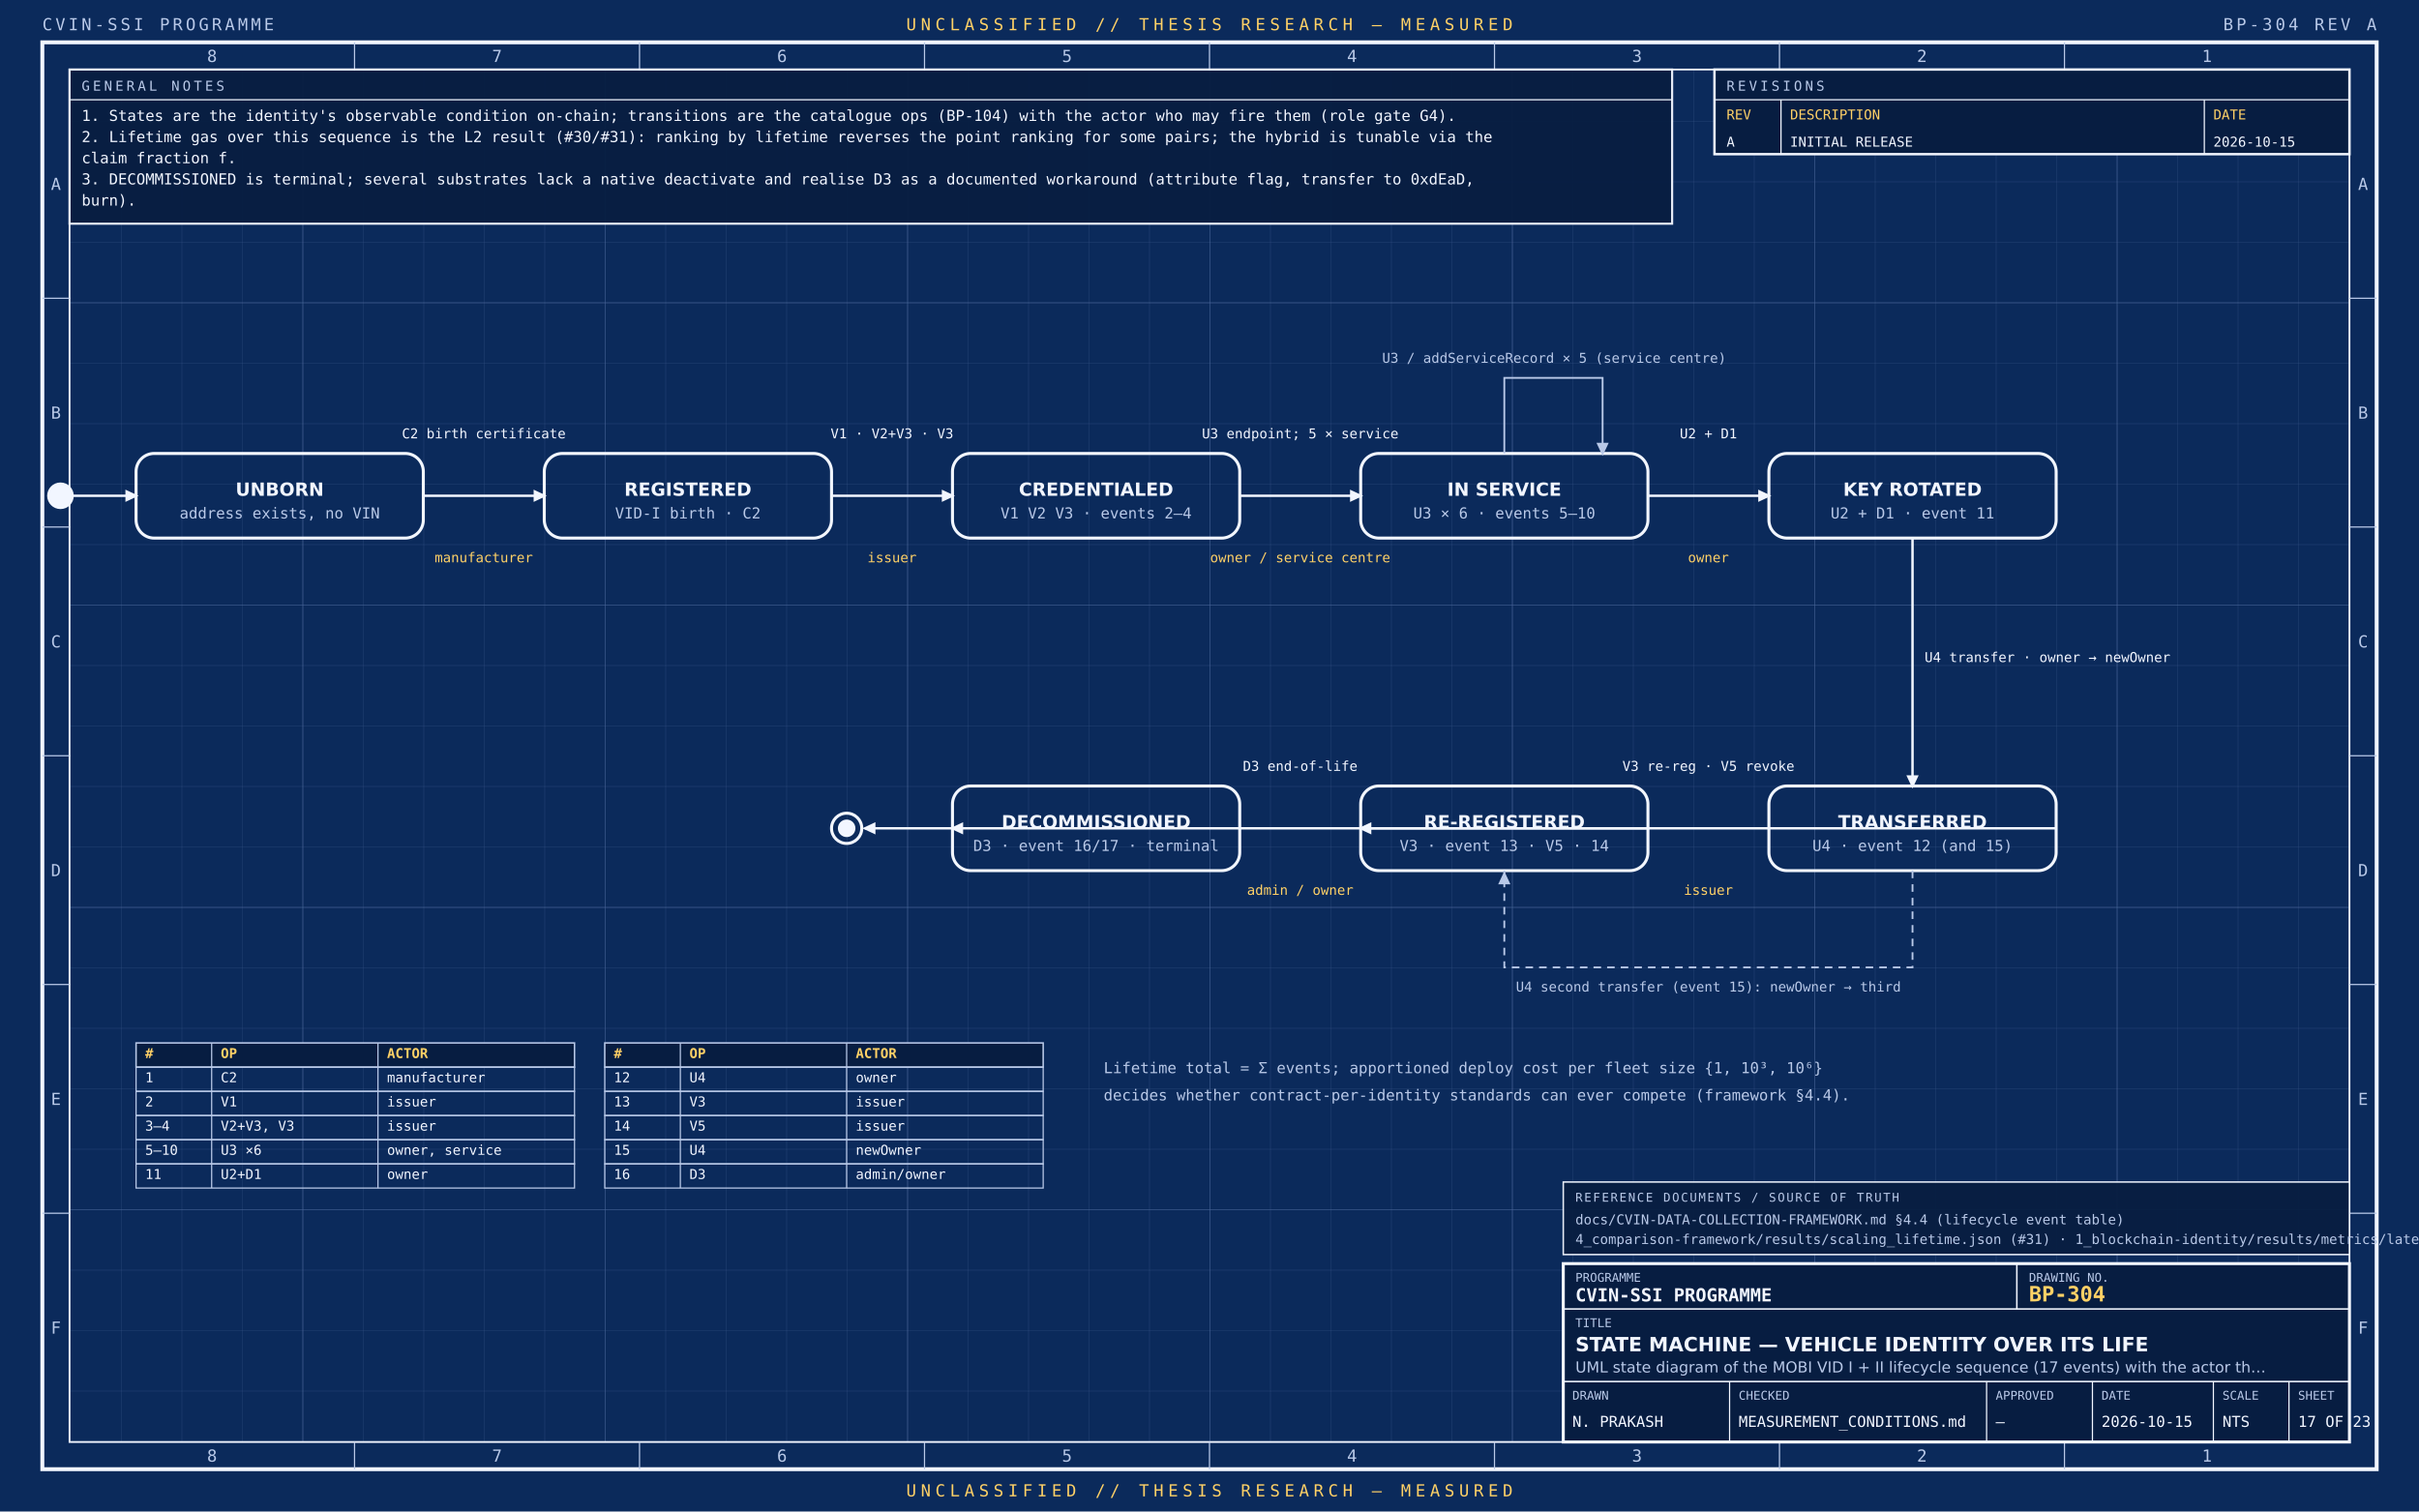
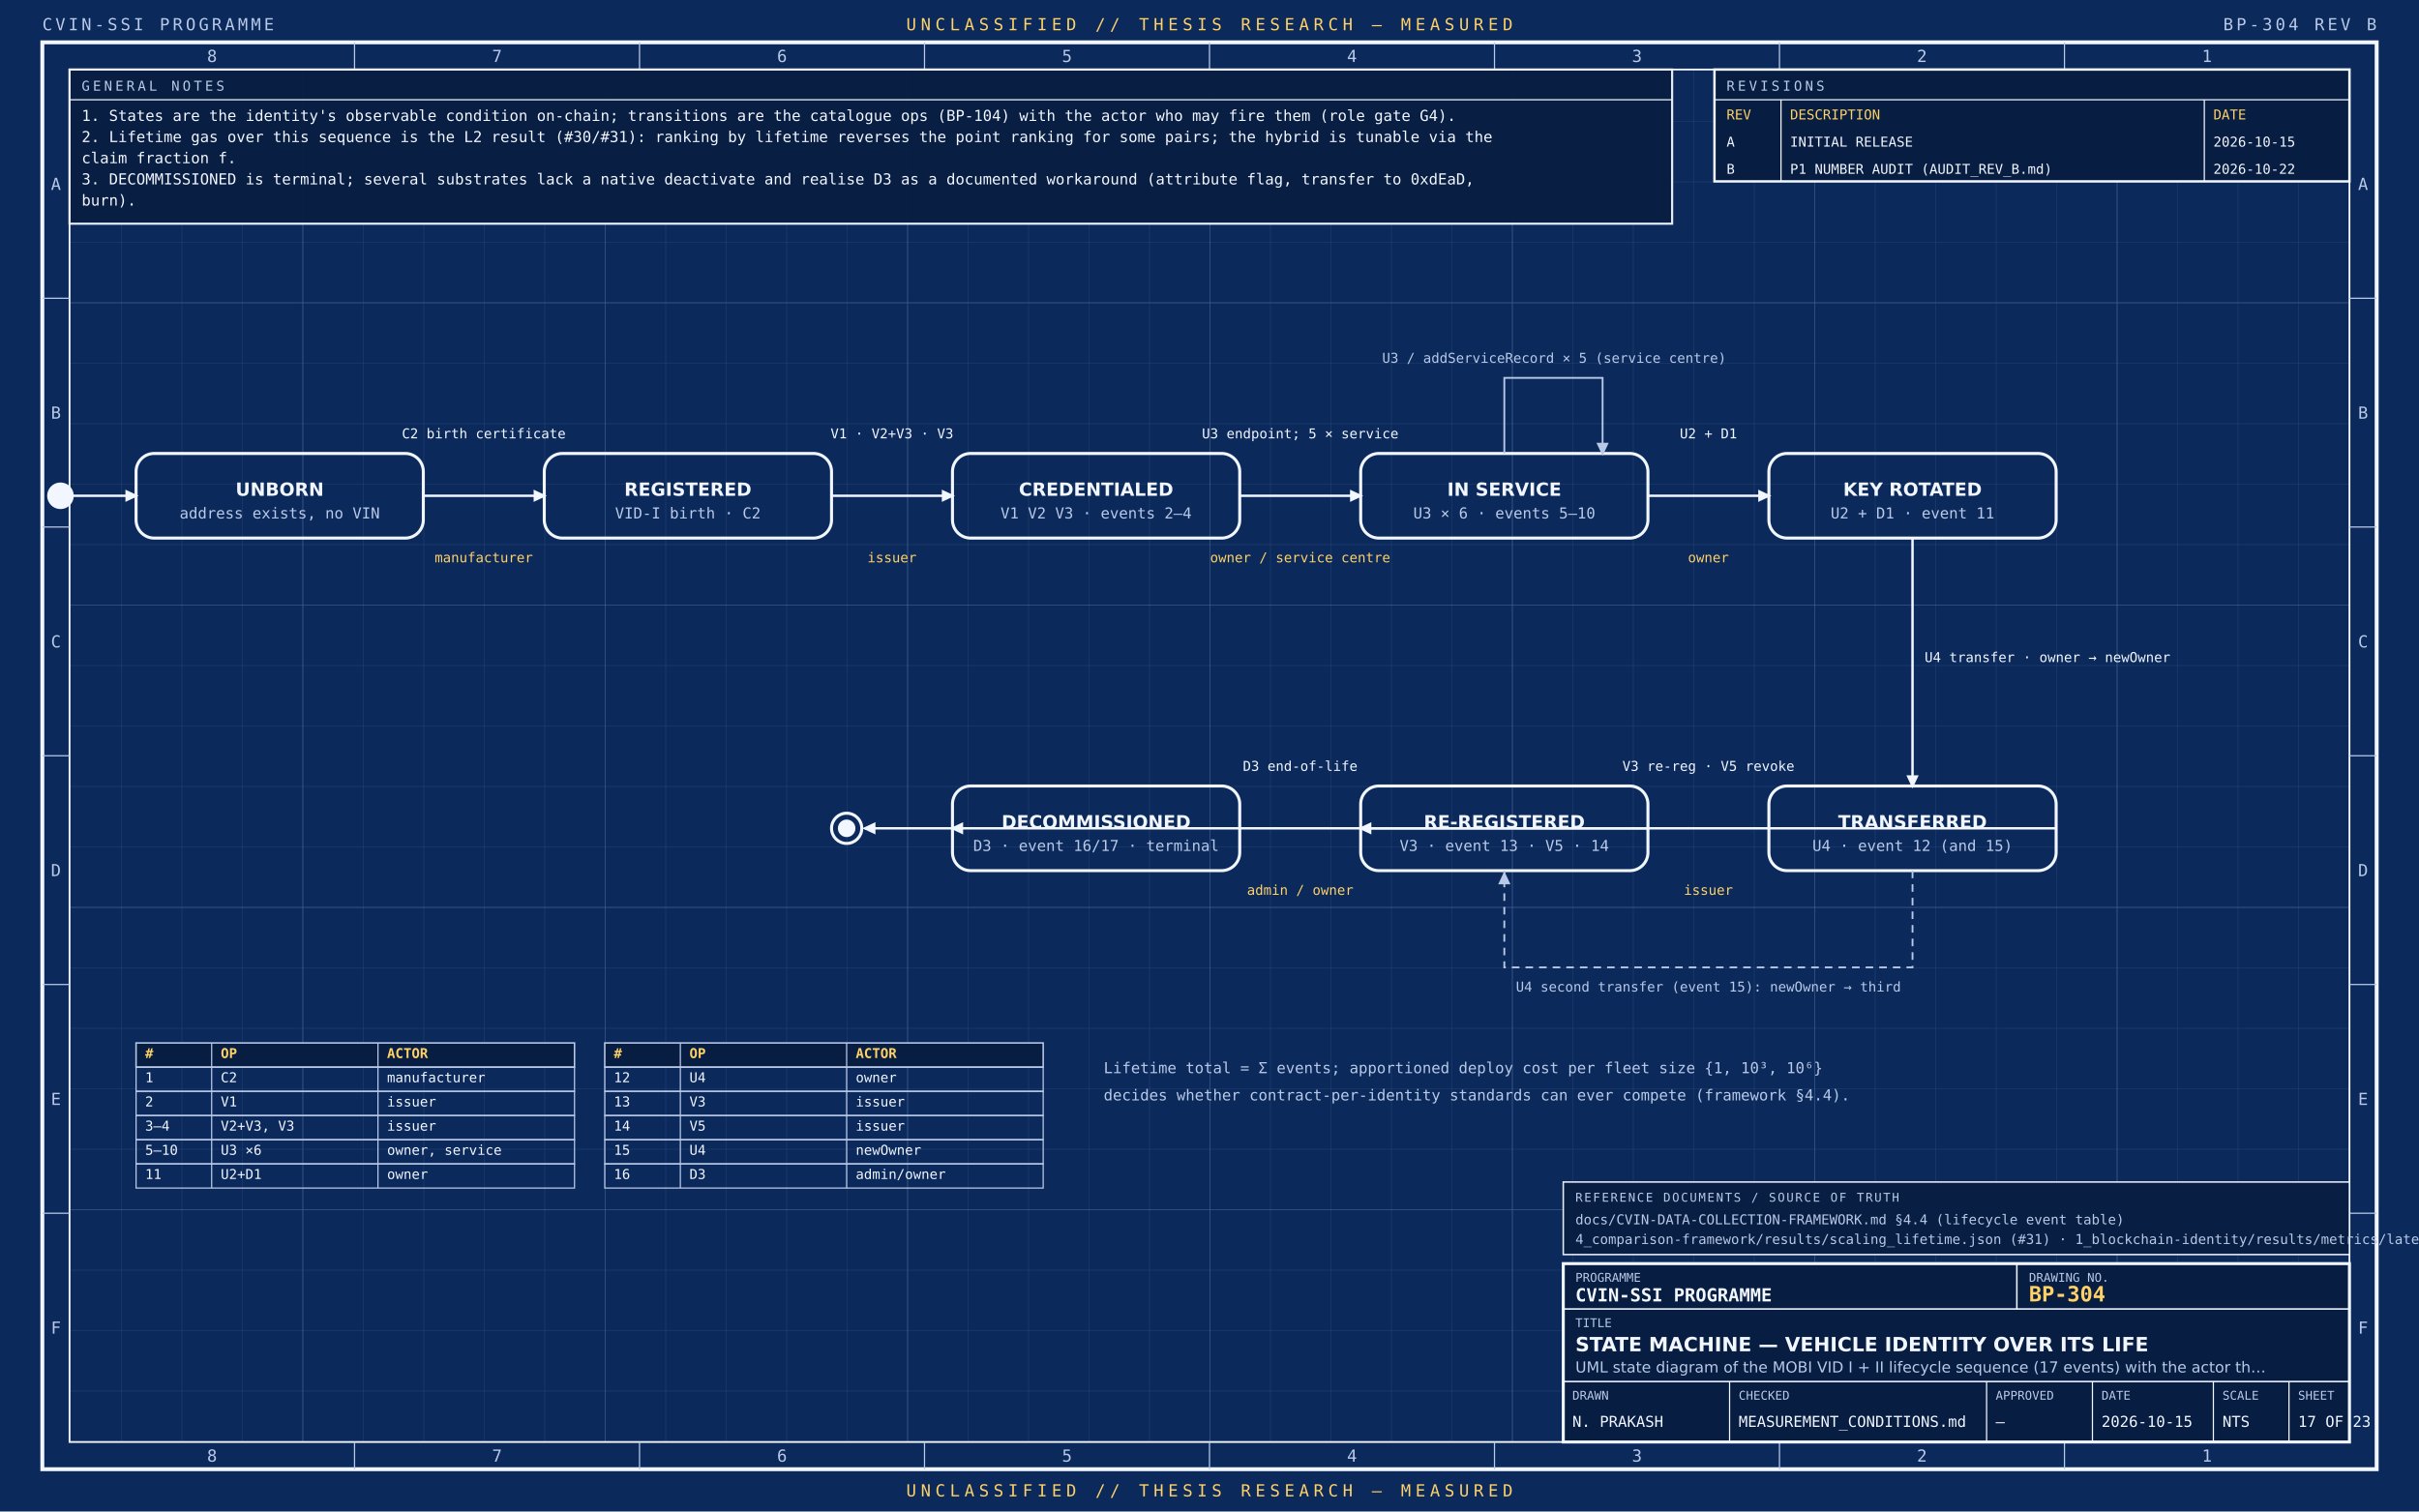
<svg xmlns="http://www.w3.org/2000/svg" width="1600" height="1000" viewBox="0 0 1600 1000">
  <defs>
    <pattern id="grid" width="40" height="40" patternUnits="userSpaceOnUse">
      <path d="M 40 0 L 0 0 0 40" fill="none" stroke="#5c78ad" stroke-width="0.35" opacity="0.55" />
    </pattern>
    <pattern id="grid2" width="200" height="200" patternUnits="userSpaceOnUse">
      <path d="M 200 0 L 0 0 0 200" fill="none" stroke="#5c78ad" stroke-width="0.7" opacity="0.6" />
    </pattern>
  </defs>
  <rect width="1600" height="1000" fill="#0b2a5b" />
  <rect x="46" y="46" width="1508" height="908" fill="url(#grid)" />
  <rect x="46" y="46" width="1508" height="908" fill="url(#grid2)" />
  <rect x="28" y="28" width="1544" height="944" fill="none" stroke="#f2f6ff" stroke-width="2.6" />
  <rect x="46" y="46" width="1508" height="908" fill="none" stroke="#f2f6ff" stroke-width="1.2" />
  <text x="140.25" y="41" font-family="DejaVu Sans Mono, Menlo, Consolas, monospace" font-size="11" fill="#b9c9e8" text-anchor="middle">8</text>
  <text x="140.25" y="967" font-family="DejaVu Sans Mono, Menlo, Consolas, monospace" font-size="11" fill="#b9c9e8" text-anchor="middle">8</text>
  <text x="328.75" y="41" font-family="DejaVu Sans Mono, Menlo, Consolas, monospace" font-size="11" fill="#b9c9e8" text-anchor="middle">7</text>
  <text x="328.75" y="967" font-family="DejaVu Sans Mono, Menlo, Consolas, monospace" font-size="11" fill="#b9c9e8" text-anchor="middle">7</text>
  <line x1="234.5" y1="28" x2="234.5" y2="46" stroke="#b9c9e8" stroke-width="0.8" />
  <line x1="234.5" y1="954" x2="234.5" y2="972" stroke="#b9c9e8" stroke-width="0.8" />
  <text x="517.25" y="41" font-family="DejaVu Sans Mono, Menlo, Consolas, monospace" font-size="11" fill="#b9c9e8" text-anchor="middle">6</text>
  <text x="517.25" y="967" font-family="DejaVu Sans Mono, Menlo, Consolas, monospace" font-size="11" fill="#b9c9e8" text-anchor="middle">6</text>
  <line x1="423.0" y1="28" x2="423.0" y2="46" stroke="#b9c9e8" stroke-width="0.8" />
  <line x1="423.0" y1="954" x2="423.0" y2="972" stroke="#b9c9e8" stroke-width="0.8" />
  <text x="705.75" y="41" font-family="DejaVu Sans Mono, Menlo, Consolas, monospace" font-size="11" fill="#b9c9e8" text-anchor="middle">5</text>
  <text x="705.75" y="967" font-family="DejaVu Sans Mono, Menlo, Consolas, monospace" font-size="11" fill="#b9c9e8" text-anchor="middle">5</text>
  <line x1="611.5" y1="28" x2="611.5" y2="46" stroke="#b9c9e8" stroke-width="0.8" />
  <line x1="611.5" y1="954" x2="611.5" y2="972" stroke="#b9c9e8" stroke-width="0.8" />
  <text x="894.25" y="41" font-family="DejaVu Sans Mono, Menlo, Consolas, monospace" font-size="11" fill="#b9c9e8" text-anchor="middle">4</text>
  <text x="894.25" y="967" font-family="DejaVu Sans Mono, Menlo, Consolas, monospace" font-size="11" fill="#b9c9e8" text-anchor="middle">4</text>
  <line x1="800.0" y1="28" x2="800.0" y2="46" stroke="#b9c9e8" stroke-width="0.8" />
  <line x1="800.0" y1="954" x2="800.0" y2="972" stroke="#b9c9e8" stroke-width="0.8" />
  <text x="1082.75" y="41" font-family="DejaVu Sans Mono, Menlo, Consolas, monospace" font-size="11" fill="#b9c9e8" text-anchor="middle">3</text>
  <text x="1082.75" y="967" font-family="DejaVu Sans Mono, Menlo, Consolas, monospace" font-size="11" fill="#b9c9e8" text-anchor="middle">3</text>
  <line x1="988.5" y1="28" x2="988.5" y2="46" stroke="#b9c9e8" stroke-width="0.8" />
  <line x1="988.5" y1="954" x2="988.5" y2="972" stroke="#b9c9e8" stroke-width="0.8" />
  <text x="1271.25" y="41" font-family="DejaVu Sans Mono, Menlo, Consolas, monospace" font-size="11" fill="#b9c9e8" text-anchor="middle">2</text>
  <text x="1271.25" y="967" font-family="DejaVu Sans Mono, Menlo, Consolas, monospace" font-size="11" fill="#b9c9e8" text-anchor="middle">2</text>
  <line x1="1177.0" y1="28" x2="1177.0" y2="46" stroke="#b9c9e8" stroke-width="0.8" />
  <line x1="1177.0" y1="954" x2="1177.0" y2="972" stroke="#b9c9e8" stroke-width="0.8" />
  <text x="1459.75" y="41" font-family="DejaVu Sans Mono, Menlo, Consolas, monospace" font-size="11" fill="#b9c9e8" text-anchor="middle">1</text>
  <text x="1459.75" y="967" font-family="DejaVu Sans Mono, Menlo, Consolas, monospace" font-size="11" fill="#b9c9e8" text-anchor="middle">1</text>
  <line x1="1365.5" y1="28" x2="1365.5" y2="46" stroke="#b9c9e8" stroke-width="0.8" />
  <line x1="1365.5" y1="954" x2="1365.5" y2="972" stroke="#b9c9e8" stroke-width="0.8" />
  <text x="37" y="125.667" font-family="DejaVu Sans Mono, Menlo, Consolas, monospace" font-size="11" fill="#b9c9e8" text-anchor="middle">A</text>
  <text x="1563" y="125.667" font-family="DejaVu Sans Mono, Menlo, Consolas, monospace" font-size="11" fill="#b9c9e8" text-anchor="middle">A</text>
  <text x="37" y="277.0" font-family="DejaVu Sans Mono, Menlo, Consolas, monospace" font-size="11" fill="#b9c9e8" text-anchor="middle">B</text>
  <text x="1563" y="277.0" font-family="DejaVu Sans Mono, Menlo, Consolas, monospace" font-size="11" fill="#b9c9e8" text-anchor="middle">B</text>
  <line x1="28" y1="197.333" x2="46" y2="197.333" stroke="#b9c9e8" stroke-width="0.8" />
  <line x1="1554" y1="197.333" x2="1572" y2="197.333" stroke="#b9c9e8" stroke-width="0.8" />
  <text x="37" y="428.333" font-family="DejaVu Sans Mono, Menlo, Consolas, monospace" font-size="11" fill="#b9c9e8" text-anchor="middle">C</text>
  <text x="1563" y="428.333" font-family="DejaVu Sans Mono, Menlo, Consolas, monospace" font-size="11" fill="#b9c9e8" text-anchor="middle">C</text>
  <line x1="28" y1="348.667" x2="46" y2="348.667" stroke="#b9c9e8" stroke-width="0.8" />
  <line x1="1554" y1="348.667" x2="1572" y2="348.667" stroke="#b9c9e8" stroke-width="0.8" />
  <text x="37" y="579.667" font-family="DejaVu Sans Mono, Menlo, Consolas, monospace" font-size="11" fill="#b9c9e8" text-anchor="middle">D</text>
  <text x="1563" y="579.667" font-family="DejaVu Sans Mono, Menlo, Consolas, monospace" font-size="11" fill="#b9c9e8" text-anchor="middle">D</text>
  <line x1="28" y1="500.0" x2="46" y2="500.0" stroke="#b9c9e8" stroke-width="0.8" />
  <line x1="1554" y1="500.0" x2="1572" y2="500.0" stroke="#b9c9e8" stroke-width="0.8" />
  <text x="37" y="731.0" font-family="DejaVu Sans Mono, Menlo, Consolas, monospace" font-size="11" fill="#b9c9e8" text-anchor="middle">E</text>
  <text x="1563" y="731.0" font-family="DejaVu Sans Mono, Menlo, Consolas, monospace" font-size="11" fill="#b9c9e8" text-anchor="middle">E</text>
  <line x1="28" y1="651.333" x2="46" y2="651.333" stroke="#b9c9e8" stroke-width="0.8" />
  <line x1="1554" y1="651.333" x2="1572" y2="651.333" stroke="#b9c9e8" stroke-width="0.8" />
  <text x="37" y="882.333" font-family="DejaVu Sans Mono, Menlo, Consolas, monospace" font-size="11" fill="#b9c9e8" text-anchor="middle">F</text>
  <text x="1563" y="882.333" font-family="DejaVu Sans Mono, Menlo, Consolas, monospace" font-size="11" fill="#b9c9e8" text-anchor="middle">F</text>
  <line x1="28" y1="802.667" x2="46" y2="802.667" stroke="#b9c9e8" stroke-width="0.8" />
  <line x1="1554" y1="802.667" x2="1572" y2="802.667" stroke="#b9c9e8" stroke-width="0.8" />
  <text x="800.0" y="20" font-family="DejaVu Sans Mono, Menlo, Consolas, monospace" font-size="11" fill="#ffd166" text-anchor="middle" letter-spacing="3">UNCLASSIFIED // THESIS RESEARCH — MEASURED</text>
  <text x="800.0" y="990" font-family="DejaVu Sans Mono, Menlo, Consolas, monospace" font-size="11" fill="#ffd166" text-anchor="middle" letter-spacing="3">UNCLASSIFIED // THESIS RESEARCH — MEASURED</text>
  <text x="28" y="20" font-family="DejaVu Sans Mono, Menlo, Consolas, monospace" font-size="11" fill="#b9c9e8" letter-spacing="2">CVIN-SSI PROGRAMME</text>
-   <text x="1572" y="20" font-family="DejaVu Sans Mono, Menlo, Consolas, monospace" font-size="11" fill="#b9c9e8" text-anchor="end" letter-spacing="2">BP-304  REV A</text>
+   <text x="1572" y="20" font-family="DejaVu Sans Mono, Menlo, Consolas, monospace" font-size="11" fill="#b9c9e8" text-anchor="end" letter-spacing="2">BP-304  REV B</text>
  <rect x="90" y="300" width="190" height="56" rx="12" fill="none" stroke="#f2f6ff" stroke-width="2.0" opacity="1.0" />
  <text x="185.0" y="328.0" font-family="DejaVu Sans, Helvetica, Arial, sans-serif" font-size="12" fill="#f2f6ff" text-anchor="middle" font-weight="bold" opacity="1.0">UNBORN</text>
  <text x="185.0" y="343.0" font-family="DejaVu Sans Mono, Menlo, Consolas, monospace" font-size="10" fill="#b9c9e8" text-anchor="middle" font-weight="normal" opacity="1.0">address exists, no VIN</text>
  <rect x="360" y="300" width="190" height="56" rx="12" fill="none" stroke="#f2f6ff" stroke-width="2.0" opacity="1.0" />
  <text x="455.0" y="328.0" font-family="DejaVu Sans, Helvetica, Arial, sans-serif" font-size="12" fill="#f2f6ff" text-anchor="middle" font-weight="bold" opacity="1.0">REGISTERED</text>
  <text x="455.0" y="343.0" font-family="DejaVu Sans Mono, Menlo, Consolas, monospace" font-size="10" fill="#b9c9e8" text-anchor="middle" font-weight="normal" opacity="1.0">VID-I birth · C2</text>
  <rect x="630" y="300" width="190" height="56" rx="12" fill="none" stroke="#f2f6ff" stroke-width="2.0" opacity="1.0" />
  <text x="725.0" y="328.0" font-family="DejaVu Sans, Helvetica, Arial, sans-serif" font-size="12" fill="#f2f6ff" text-anchor="middle" font-weight="bold" opacity="1.0">CREDENTIALED</text>
  <text x="725.0" y="343.0" font-family="DejaVu Sans Mono, Menlo, Consolas, monospace" font-size="10" fill="#b9c9e8" text-anchor="middle" font-weight="normal" opacity="1.0">V1 V2 V3 · events 2–4</text>
  <rect x="900" y="300" width="190" height="56" rx="12" fill="none" stroke="#f2f6ff" stroke-width="2.0" opacity="1.0" />
  <text x="995.0" y="328.0" font-family="DejaVu Sans, Helvetica, Arial, sans-serif" font-size="12" fill="#f2f6ff" text-anchor="middle" font-weight="bold" opacity="1.0">IN SERVICE</text>
  <text x="995.0" y="343.0" font-family="DejaVu Sans Mono, Menlo, Consolas, monospace" font-size="10" fill="#b9c9e8" text-anchor="middle" font-weight="normal" opacity="1.0">U3 × 6 · events 5–10</text>
  <rect x="1170" y="300" width="190" height="56" rx="12" fill="none" stroke="#f2f6ff" stroke-width="2.0" opacity="1.0" />
  <text x="1265.0" y="328.0" font-family="DejaVu Sans, Helvetica, Arial, sans-serif" font-size="12" fill="#f2f6ff" text-anchor="middle" font-weight="bold" opacity="1.0">KEY ROTATED</text>
  <text x="1265.0" y="343.0" font-family="DejaVu Sans Mono, Menlo, Consolas, monospace" font-size="10" fill="#b9c9e8" text-anchor="middle" font-weight="normal" opacity="1.0">U2 + D1 · event 11</text>
  <rect x="1170" y="520" width="190" height="56" rx="12" fill="none" stroke="#f2f6ff" stroke-width="2.0" opacity="1.0" />
  <text x="1265.0" y="548.0" font-family="DejaVu Sans, Helvetica, Arial, sans-serif" font-size="12" fill="#f2f6ff" text-anchor="middle" font-weight="bold" opacity="1.0">TRANSFERRED</text>
  <text x="1265.0" y="563.0" font-family="DejaVu Sans Mono, Menlo, Consolas, monospace" font-size="10" fill="#b9c9e8" text-anchor="middle" font-weight="normal" opacity="1.0">U4 · event 12 (and 15)</text>
  <rect x="900" y="520" width="190" height="56" rx="12" fill="none" stroke="#f2f6ff" stroke-width="2.0" opacity="1.0" />
  <text x="995.0" y="548.0" font-family="DejaVu Sans, Helvetica, Arial, sans-serif" font-size="12" fill="#f2f6ff" text-anchor="middle" font-weight="bold" opacity="1.0">RE-REGISTERED</text>
  <text x="995.0" y="563.0" font-family="DejaVu Sans Mono, Menlo, Consolas, monospace" font-size="10" fill="#b9c9e8" text-anchor="middle" font-weight="normal" opacity="1.0">V3 · event 13 · V5 · 14</text>
  <rect x="630" y="520" width="190" height="56" rx="12" fill="none" stroke="#f2f6ff" stroke-width="2.0" opacity="1.0" />
  <text x="725.0" y="548.0" font-family="DejaVu Sans, Helvetica, Arial, sans-serif" font-size="12" fill="#f2f6ff" text-anchor="middle" font-weight="bold" opacity="1.0">DECOMMISSIONED</text>
  <text x="725.0" y="563.0" font-family="DejaVu Sans Mono, Menlo, Consolas, monospace" font-size="10" fill="#b9c9e8" text-anchor="middle" font-weight="normal" opacity="1.0">D3 · event 16/17 · terminal</text>
  <circle cx="40" cy="328" r="8" fill="#f2f6ff" stroke="#f2f6ff" stroke-width="1.6" />
  <line x1="48" y1="328" x2="90" y2="328" stroke="#f2f6ff" stroke-width="1.6" opacity="1.0" />
  <polygon points="83.656,330.958 90,328 83.656,325.042" fill="#f2f6ff" stroke="#f2f6ff" stroke-width="1.4" />
  <line x1="280" y1="328.0" x2="360" y2="328.0" stroke="#f2f6ff" stroke-width="1.6" opacity="1.0" />
  <polygon points="353.656,330.958 360,328.0 353.656,325.042" fill="#f2f6ff" stroke="#f2f6ff" stroke-width="1.4" />
  <text x="320.0" y="290" font-family="DejaVu Sans Mono, Menlo, Consolas, monospace" font-size="9" fill="#f2f6ff" text-anchor="middle" font-weight="normal" opacity="1.0">C2 birth certificate</text>
  <text x="320.0" y="372" font-family="DejaVu Sans Mono, Menlo, Consolas, monospace" font-size="9" fill="#ffd166" text-anchor="middle" font-weight="normal" opacity="1.0">manufacturer</text>
  <line x1="550" y1="328.0" x2="630" y2="328.0" stroke="#f2f6ff" stroke-width="1.6" opacity="1.0" />
  <polygon points="623.656,330.958 630,328.0 623.656,325.042" fill="#f2f6ff" stroke="#f2f6ff" stroke-width="1.4" />
  <text x="590.0" y="290" font-family="DejaVu Sans Mono, Menlo, Consolas, monospace" font-size="9" fill="#f2f6ff" text-anchor="middle" font-weight="normal" opacity="1.0">V1 · V2+V3 · V3</text>
  <text x="590.0" y="372" font-family="DejaVu Sans Mono, Menlo, Consolas, monospace" font-size="9" fill="#ffd166" text-anchor="middle" font-weight="normal" opacity="1.0">issuer</text>
  <line x1="820" y1="328.0" x2="900" y2="328.0" stroke="#f2f6ff" stroke-width="1.6" opacity="1.0" />
  <polygon points="893.656,330.958 900,328.0 893.656,325.042" fill="#f2f6ff" stroke="#f2f6ff" stroke-width="1.4" />
  <text x="860.0" y="290" font-family="DejaVu Sans Mono, Menlo, Consolas, monospace" font-size="9" fill="#f2f6ff" text-anchor="middle" font-weight="normal" opacity="1.0">U3 endpoint; 5 × service</text>
  <text x="860.0" y="372" font-family="DejaVu Sans Mono, Menlo, Consolas, monospace" font-size="9" fill="#ffd166" text-anchor="middle" font-weight="normal" opacity="1.0">owner / service centre</text>
  <line x1="1090" y1="328.0" x2="1170" y2="328.0" stroke="#f2f6ff" stroke-width="1.6" opacity="1.0" />
  <polygon points="1163.656,330.958 1170,328.0 1163.656,325.042" fill="#f2f6ff" stroke="#f2f6ff" stroke-width="1.4" />
  <text x="1130.0" y="290" font-family="DejaVu Sans Mono, Menlo, Consolas, monospace" font-size="9" fill="#f2f6ff" text-anchor="middle" font-weight="normal" opacity="1.0">U2 + D1</text>
  <text x="1130.0" y="372" font-family="DejaVu Sans Mono, Menlo, Consolas, monospace" font-size="9" fill="#ffd166" text-anchor="middle" font-weight="normal" opacity="1.0">owner</text>
  <line x1="1265.0" y1="356" x2="1265.0" y2="520" stroke="#f2f6ff" stroke-width="1.6" opacity="1.0" />
  <polygon points="1262.042,513.656 1265.0,520 1267.958,513.656" fill="#f2f6ff" stroke="#f2f6ff" stroke-width="1.4" />
  <text x="1273.0" y="438.0" font-family="DejaVu Sans Mono, Menlo, Consolas, monospace" font-size="9" fill="#f2f6ff" text-anchor="start" font-weight="normal" opacity="1.0">U4 transfer  ·  owner → newOwner</text>
  <line x1="1360" y1="548.0" x2="900" y2="548.0" stroke="#f2f6ff" stroke-width="1.6" opacity="1.0" />
  <polygon points="906.344,545.042 900,548.0 906.344,550.958" fill="#f2f6ff" stroke="#f2f6ff" stroke-width="1.4" />
  <text x="1130.0" y="510" font-family="DejaVu Sans Mono, Menlo, Consolas, monospace" font-size="9" fill="#f2f6ff" text-anchor="middle" font-weight="normal" opacity="1.0">V3 re-reg · V5 revoke</text>
  <text x="1130.0" y="592" font-family="DejaVu Sans Mono, Menlo, Consolas, monospace" font-size="9" fill="#ffd166" text-anchor="middle" font-weight="normal" opacity="1.0">issuer</text>
  <line x1="1090" y1="548.0" x2="630" y2="548.0" stroke="#f2f6ff" stroke-width="1.6" opacity="1.0" />
  <polygon points="636.344,545.042 630,548.0 636.344,550.958" fill="#f2f6ff" stroke="#f2f6ff" stroke-width="1.4" />
  <text x="860.0" y="510" font-family="DejaVu Sans Mono, Menlo, Consolas, monospace" font-size="9" fill="#f2f6ff" text-anchor="middle" font-weight="normal" opacity="1.0">D3 end-of-life</text>
  <text x="860.0" y="592" font-family="DejaVu Sans Mono, Menlo, Consolas, monospace" font-size="9" fill="#ffd166" text-anchor="middle" font-weight="normal" opacity="1.0">admin / owner</text>
  <polyline points="1265,576 1265,640 995,640 995,576" fill="none" stroke="#b9c9e8" stroke-width="1.2" stroke-dasharray="5,4" />
  <polygon points="997.958,584.344 995,578 992.042,584.344" fill="#b9c9e8" stroke="#b9c9e8" stroke-width="1.4" />
  <text x="1130" y="656" font-family="DejaVu Sans Mono, Menlo, Consolas, monospace" font-size="9" fill="#b9c9e8" text-anchor="middle" font-weight="normal" opacity="1.0">U4 second transfer (event 15): newOwner → third</text>
  <circle cx="560" cy="548" r="10" fill="none" stroke="#f2f6ff" stroke-width="2.0" />
  <circle cx="560" cy="548" r="5" fill="#f2f6ff" stroke="#f2f6ff" stroke-width="1.6" />
  <line x1="630" y1="548" x2="572" y2="548" stroke="#f2f6ff" stroke-width="1.6" opacity="1.0" />
  <polygon points="578.344,545.042 572,548 578.344,550.958" fill="#f2f6ff" stroke="#f2f6ff" stroke-width="1.4" />
  <polyline points="995,300 995,250 1060,250 1060,300" fill="none" stroke="#b9c9e8" stroke-width="1.2" />
  <polygon points="1057.042,293.656 1060,300 1062.958,293.656" fill="#b9c9e8" stroke="#b9c9e8" stroke-width="1.4" />
  <text x="1028" y="240" font-family="DejaVu Sans Mono, Menlo, Consolas, monospace" font-size="9" fill="#b9c9e8" text-anchor="middle" font-weight="normal" opacity="1.0">U3 / addServiceRecord × 5 (service centre)</text>
  <rect x="90" y="690" width="290" height="16" rx="0" fill="#071d41" stroke="#b9c9e8" stroke-width="1.0" opacity="1.0" />
  <text x="96" y="700" font-family="DejaVu Sans Mono, Menlo, Consolas, monospace" font-size="9" fill="#ffd166" text-anchor="start" font-weight="bold" opacity="1.0">#</text>
  <text x="146" y="700" font-family="DejaVu Sans Mono, Menlo, Consolas, monospace" font-size="9" fill="#ffd166" text-anchor="start" font-weight="bold" opacity="1.0">OP</text>
  <text x="256" y="700" font-family="DejaVu Sans Mono, Menlo, Consolas, monospace" font-size="9" fill="#ffd166" text-anchor="start" font-weight="bold" opacity="1.0">ACTOR</text>
  <rect x="90" y="706" width="290" height="16" rx="0" fill="none" stroke="#b9c9e8" stroke-width="0.8" opacity="1.0" />
  <text x="96" y="716" font-family="DejaVu Sans Mono, Menlo, Consolas, monospace" font-size="9" fill="#f2f6ff" text-anchor="start" font-weight="normal" opacity="1.0">1</text>
  <text x="146" y="716" font-family="DejaVu Sans Mono, Menlo, Consolas, monospace" font-size="9" fill="#f2f6ff" text-anchor="start" font-weight="normal" opacity="1.0">C2</text>
  <text x="256" y="716" font-family="DejaVu Sans Mono, Menlo, Consolas, monospace" font-size="9" fill="#f2f6ff" text-anchor="start" font-weight="normal" opacity="1.0">manufacturer</text>
  <rect x="90" y="722" width="290" height="16" rx="0" fill="none" stroke="#b9c9e8" stroke-width="0.8" opacity="1.0" />
  <text x="96" y="732" font-family="DejaVu Sans Mono, Menlo, Consolas, monospace" font-size="9" fill="#f2f6ff" text-anchor="start" font-weight="normal" opacity="1.0">2</text>
  <text x="146" y="732" font-family="DejaVu Sans Mono, Menlo, Consolas, monospace" font-size="9" fill="#f2f6ff" text-anchor="start" font-weight="normal" opacity="1.0">V1</text>
  <text x="256" y="732" font-family="DejaVu Sans Mono, Menlo, Consolas, monospace" font-size="9" fill="#f2f6ff" text-anchor="start" font-weight="normal" opacity="1.0">issuer</text>
  <rect x="90" y="738" width="290" height="16" rx="0" fill="none" stroke="#b9c9e8" stroke-width="0.8" opacity="1.0" />
  <text x="96" y="748" font-family="DejaVu Sans Mono, Menlo, Consolas, monospace" font-size="9" fill="#f2f6ff" text-anchor="start" font-weight="normal" opacity="1.0">3–4</text>
  <text x="146" y="748" font-family="DejaVu Sans Mono, Menlo, Consolas, monospace" font-size="9" fill="#f2f6ff" text-anchor="start" font-weight="normal" opacity="1.0">V2+V3, V3</text>
  <text x="256" y="748" font-family="DejaVu Sans Mono, Menlo, Consolas, monospace" font-size="9" fill="#f2f6ff" text-anchor="start" font-weight="normal" opacity="1.0">issuer</text>
  <rect x="90" y="754" width="290" height="16" rx="0" fill="none" stroke="#b9c9e8" stroke-width="0.8" opacity="1.0" />
  <text x="96" y="764" font-family="DejaVu Sans Mono, Menlo, Consolas, monospace" font-size="9" fill="#f2f6ff" text-anchor="start" font-weight="normal" opacity="1.0">5–10</text>
  <text x="146" y="764" font-family="DejaVu Sans Mono, Menlo, Consolas, monospace" font-size="9" fill="#f2f6ff" text-anchor="start" font-weight="normal" opacity="1.0">U3 ×6</text>
  <text x="256" y="764" font-family="DejaVu Sans Mono, Menlo, Consolas, monospace" font-size="9" fill="#f2f6ff" text-anchor="start" font-weight="normal" opacity="1.0">owner, service</text>
  <rect x="90" y="770" width="290" height="16" rx="0" fill="none" stroke="#b9c9e8" stroke-width="0.8" opacity="1.0" />
  <text x="96" y="780" font-family="DejaVu Sans Mono, Menlo, Consolas, monospace" font-size="9" fill="#f2f6ff" text-anchor="start" font-weight="normal" opacity="1.0">11</text>
  <text x="146" y="780" font-family="DejaVu Sans Mono, Menlo, Consolas, monospace" font-size="9" fill="#f2f6ff" text-anchor="start" font-weight="normal" opacity="1.0">U2+D1</text>
  <text x="256" y="780" font-family="DejaVu Sans Mono, Menlo, Consolas, monospace" font-size="9" fill="#f2f6ff" text-anchor="start" font-weight="normal" opacity="1.0">owner</text>
  <line x1="140" y1="690" x2="140" y2="786" stroke="#b9c9e8" stroke-width="0.8" opacity="1.0" />
  <line x1="250" y1="690" x2="250" y2="786" stroke="#b9c9e8" stroke-width="0.8" opacity="1.0" />
  <rect x="400" y="690" width="290" height="16" rx="0" fill="#071d41" stroke="#b9c9e8" stroke-width="1.0" opacity="1.0" />
  <text x="406" y="700" font-family="DejaVu Sans Mono, Menlo, Consolas, monospace" font-size="9" fill="#ffd166" text-anchor="start" font-weight="bold" opacity="1.0">#</text>
  <text x="456" y="700" font-family="DejaVu Sans Mono, Menlo, Consolas, monospace" font-size="9" fill="#ffd166" text-anchor="start" font-weight="bold" opacity="1.0">OP</text>
  <text x="566" y="700" font-family="DejaVu Sans Mono, Menlo, Consolas, monospace" font-size="9" fill="#ffd166" text-anchor="start" font-weight="bold" opacity="1.0">ACTOR</text>
  <rect x="400" y="706" width="290" height="16" rx="0" fill="none" stroke="#b9c9e8" stroke-width="0.8" opacity="1.0" />
  <text x="406" y="716" font-family="DejaVu Sans Mono, Menlo, Consolas, monospace" font-size="9" fill="#f2f6ff" text-anchor="start" font-weight="normal" opacity="1.0">12</text>
  <text x="456" y="716" font-family="DejaVu Sans Mono, Menlo, Consolas, monospace" font-size="9" fill="#f2f6ff" text-anchor="start" font-weight="normal" opacity="1.0">U4</text>
  <text x="566" y="716" font-family="DejaVu Sans Mono, Menlo, Consolas, monospace" font-size="9" fill="#f2f6ff" text-anchor="start" font-weight="normal" opacity="1.0">owner</text>
  <rect x="400" y="722" width="290" height="16" rx="0" fill="none" stroke="#b9c9e8" stroke-width="0.8" opacity="1.0" />
  <text x="406" y="732" font-family="DejaVu Sans Mono, Menlo, Consolas, monospace" font-size="9" fill="#f2f6ff" text-anchor="start" font-weight="normal" opacity="1.0">13</text>
  <text x="456" y="732" font-family="DejaVu Sans Mono, Menlo, Consolas, monospace" font-size="9" fill="#f2f6ff" text-anchor="start" font-weight="normal" opacity="1.0">V3</text>
  <text x="566" y="732" font-family="DejaVu Sans Mono, Menlo, Consolas, monospace" font-size="9" fill="#f2f6ff" text-anchor="start" font-weight="normal" opacity="1.0">issuer</text>
  <rect x="400" y="738" width="290" height="16" rx="0" fill="none" stroke="#b9c9e8" stroke-width="0.8" opacity="1.0" />
  <text x="406" y="748" font-family="DejaVu Sans Mono, Menlo, Consolas, monospace" font-size="9" fill="#f2f6ff" text-anchor="start" font-weight="normal" opacity="1.0">14</text>
  <text x="456" y="748" font-family="DejaVu Sans Mono, Menlo, Consolas, monospace" font-size="9" fill="#f2f6ff" text-anchor="start" font-weight="normal" opacity="1.0">V5</text>
  <text x="566" y="748" font-family="DejaVu Sans Mono, Menlo, Consolas, monospace" font-size="9" fill="#f2f6ff" text-anchor="start" font-weight="normal" opacity="1.0">issuer</text>
  <rect x="400" y="754" width="290" height="16" rx="0" fill="none" stroke="#b9c9e8" stroke-width="0.8" opacity="1.0" />
  <text x="406" y="764" font-family="DejaVu Sans Mono, Menlo, Consolas, monospace" font-size="9" fill="#f2f6ff" text-anchor="start" font-weight="normal" opacity="1.0">15</text>
  <text x="456" y="764" font-family="DejaVu Sans Mono, Menlo, Consolas, monospace" font-size="9" fill="#f2f6ff" text-anchor="start" font-weight="normal" opacity="1.0">U4</text>
  <text x="566" y="764" font-family="DejaVu Sans Mono, Menlo, Consolas, monospace" font-size="9" fill="#f2f6ff" text-anchor="start" font-weight="normal" opacity="1.0">newOwner</text>
  <rect x="400" y="770" width="290" height="16" rx="0" fill="none" stroke="#b9c9e8" stroke-width="0.8" opacity="1.0" />
  <text x="406" y="780" font-family="DejaVu Sans Mono, Menlo, Consolas, monospace" font-size="9" fill="#f2f6ff" text-anchor="start" font-weight="normal" opacity="1.0">16</text>
  <text x="456" y="780" font-family="DejaVu Sans Mono, Menlo, Consolas, monospace" font-size="9" fill="#f2f6ff" text-anchor="start" font-weight="normal" opacity="1.0">D3</text>
  <text x="566" y="780" font-family="DejaVu Sans Mono, Menlo, Consolas, monospace" font-size="9" fill="#f2f6ff" text-anchor="start" font-weight="normal" opacity="1.0">admin/owner</text>
  <line x1="450" y1="690" x2="450" y2="786" stroke="#b9c9e8" stroke-width="0.8" opacity="1.0" />
  <line x1="560" y1="690" x2="560" y2="786" stroke="#b9c9e8" stroke-width="0.8" opacity="1.0" />
  <text x="730" y="710" font-family="DejaVu Sans Mono, Menlo, Consolas, monospace" font-size="10" fill="#b9c9e8" text-anchor="start" font-weight="normal" opacity="1.0">Lifetime total = Σ events; apportioned deploy cost per fleet size {1, 10³, 10⁶}</text>
  <text x="730" y="728" font-family="DejaVu Sans Mono, Menlo, Consolas, monospace" font-size="10" fill="#b9c9e8" text-anchor="start" font-weight="normal" opacity="1.0">decides whether contract-per-identity standards can ever compete (framework §4.4).</text>
  <rect x="46" y="46" width="1060" height="102" rx="0" fill="#071d41" stroke="#f2f6ff" stroke-width="1.4" opacity="0.95" />
  <text x="54" y="60" font-family="DejaVu Sans Mono, Menlo, Consolas, monospace" font-size="9" fill="#b9c9e8" text-anchor="start" font-weight="normal" opacity="1.0" letter-spacing="2">GENERAL NOTES</text>
  <line x1="46" y1="66" x2="1106" y2="66" stroke="#f2f6ff" stroke-width="0.8" opacity="1.0" />
  <text x="54" y="80" font-family="DejaVu Sans Mono, Menlo, Consolas, monospace" font-size="10" fill="#f2f6ff" text-anchor="start" font-weight="normal" opacity="1.0">1. States are the identity's observable condition on-chain; transitions are the catalogue ops (BP-104) with the actor who may fire them (role gate G4).</text>
  <text x="54" y="94" font-family="DejaVu Sans Mono, Menlo, Consolas, monospace" font-size="10" fill="#f2f6ff" text-anchor="start" font-weight="normal" opacity="1.0">2. Lifetime gas over this sequence is the L2 result (#30/#31): ranking by lifetime reverses the point ranking for some pairs; the hybrid is tunable via the</text>
  <text x="54" y="108" font-family="DejaVu Sans Mono, Menlo, Consolas, monospace" font-size="10" fill="#f2f6ff" text-anchor="start" font-weight="normal" opacity="1.0">   claim fraction f.</text>
  <text x="54" y="122" font-family="DejaVu Sans Mono, Menlo, Consolas, monospace" font-size="10" fill="#f2f6ff" text-anchor="start" font-weight="normal" opacity="1.0">3. DECOMMISSIONED is terminal; several substrates lack a native deactivate and realise D3 as a documented workaround (attribute flag, transfer to 0xdEaD,</text>
  <text x="54" y="136" font-family="DejaVu Sans Mono, Menlo, Consolas, monospace" font-size="10" fill="#f2f6ff" text-anchor="start" font-weight="normal" opacity="1.0">   burn).</text>
-   <rect x="1134" y="46" width="420" height="56" rx="0" fill="#071d41" stroke="#f2f6ff" stroke-width="1.6" opacity="1.0" />
+   <rect x="1134" y="46" width="420" height="74" rx="0" fill="#071d41" stroke="#f2f6ff" stroke-width="1.6" opacity="1.0" />
  <text x="1142" y="60" font-family="DejaVu Sans Mono, Menlo, Consolas, monospace" font-size="9" fill="#b9c9e8" text-anchor="start" font-weight="normal" opacity="1.0" letter-spacing="2">REVISIONS</text>
  <line x1="1134" y1="66" x2="1554" y2="66" stroke="#f2f6ff" stroke-width="0.8" opacity="1.0" />
  <text x="1142" y="79" font-family="DejaVu Sans Mono, Menlo, Consolas, monospace" font-size="9" fill="#ffd166" text-anchor="start" font-weight="normal" opacity="1.0">REV</text>
  <text x="1184" y="79" font-family="DejaVu Sans Mono, Menlo, Consolas, monospace" font-size="9" fill="#ffd166" text-anchor="start" font-weight="normal" opacity="1.0">DESCRIPTION</text>
  <text x="1464" y="79" font-family="DejaVu Sans Mono, Menlo, Consolas, monospace" font-size="9" fill="#ffd166" text-anchor="start" font-weight="normal" opacity="1.0">DATE</text>
  <text x="1142" y="97" font-family="DejaVu Sans Mono, Menlo, Consolas, monospace" font-size="9" fill="#f2f6ff" text-anchor="start" font-weight="normal" opacity="1.0">A</text>
  <text x="1184" y="97" font-family="DejaVu Sans Mono, Menlo, Consolas, monospace" font-size="9" fill="#f2f6ff" text-anchor="start" font-weight="normal" opacity="1.0">INITIAL RELEASE</text>
  <text x="1464" y="97" font-family="DejaVu Sans Mono, Menlo, Consolas, monospace" font-size="9" fill="#f2f6ff" text-anchor="start" font-weight="normal" opacity="1.0">2026-10-15</text>
-   <line x1="1178" y1="66" x2="1178" y2="102" stroke="#f2f6ff" stroke-width="0.8" opacity="1.0" />
-   <line x1="1458" y1="66" x2="1458" y2="102" stroke="#f2f6ff" stroke-width="0.8" opacity="1.0" />
+   <text x="1142" y="115" font-family="DejaVu Sans Mono, Menlo, Consolas, monospace" font-size="9" fill="#f2f6ff" text-anchor="start" font-weight="normal" opacity="1.0">B</text>
+   <text x="1184" y="115" font-family="DejaVu Sans Mono, Menlo, Consolas, monospace" font-size="9" fill="#f2f6ff" text-anchor="start" font-weight="normal" opacity="1.0">P1 NUMBER AUDIT (AUDIT_REV_B.md)</text>
+   <text x="1464" y="115" font-family="DejaVu Sans Mono, Menlo, Consolas, monospace" font-size="9" fill="#f2f6ff" text-anchor="start" font-weight="normal" opacity="1.0">2026-10-22</text>
+   <line x1="1178" y1="66" x2="1178" y2="120" stroke="#f2f6ff" stroke-width="0.8" opacity="1.0" />
+   <line x1="1458" y1="66" x2="1458" y2="120" stroke="#f2f6ff" stroke-width="0.8" opacity="1.0" />
  <rect x="1034" y="782" width="520" height="48" rx="0" fill="#071d41" stroke="#f2f6ff" stroke-width="1.0" opacity="0.95" />
  <text x="1042" y="795" font-family="DejaVu Sans Mono, Menlo, Consolas, monospace" font-size="8" fill="#b9c9e8" text-anchor="start" font-weight="normal" opacity="1.0" letter-spacing="1">REFERENCE DOCUMENTS / SOURCE OF TRUTH</text>
  <text x="1042" y="810" font-family="DejaVu Sans Mono, Menlo, Consolas, monospace" font-size="9" fill="#b9c9e8" text-anchor="start" font-weight="normal" opacity="1.0">docs/CVIN-DATA-COLLECTION-FRAMEWORK.md §4.4 (lifecycle event table)</text>
  <text x="1042" y="823" font-family="DejaVu Sans Mono, Menlo, Consolas, monospace" font-size="9" fill="#b9c9e8" text-anchor="start" font-weight="normal" opacity="1.0">4_comparison-framework/results/scaling_lifetime.json (#31) · 1_blockchain-identity/results/metrics/latest/tables/lifecycle_gas.md (#30)</text>
  <rect x="1034" y="836" width="520" height="118" rx="0" fill="#071d41" stroke="#f2f6ff" stroke-width="2.0" opacity="1.0" />
  <line x1="1034" y1="866" x2="1554" y2="866" stroke="#f2f6ff" stroke-width="1.0" opacity="1.0" />
  <line x1="1034" y1="914" x2="1554" y2="914" stroke="#f2f6ff" stroke-width="1.0" opacity="1.0" />
  <line x1="1334" y1="836" x2="1334" y2="866" stroke="#f2f6ff" stroke-width="1.0" opacity="1.0" />
  <text x="1042" y="848" font-family="DejaVu Sans Mono, Menlo, Consolas, monospace" font-size="8" fill="#b9c9e8" text-anchor="start" font-weight="normal" opacity="1.0">PROGRAMME</text>
  <text x="1042" y="861" font-family="DejaVu Sans Mono, Menlo, Consolas, monospace" font-size="12" fill="#f2f6ff" text-anchor="start" font-weight="bold" opacity="1.0">CVIN-SSI PROGRAMME</text>
  <text x="1342" y="848" font-family="DejaVu Sans Mono, Menlo, Consolas, monospace" font-size="8" fill="#b9c9e8" text-anchor="start" font-weight="normal" opacity="1.0">DRAWING NO.</text>
  <text x="1342" y="861" font-family="DejaVu Sans Mono, Menlo, Consolas, monospace" font-size="14" fill="#ffd166" text-anchor="start" font-weight="bold" opacity="1.0">BP-304</text>
  <text x="1042" y="878" font-family="DejaVu Sans Mono, Menlo, Consolas, monospace" font-size="8" fill="#b9c9e8" text-anchor="start" font-weight="normal" opacity="1.0">TITLE</text>
  <text x="1042" y="894" font-family="DejaVu Sans, Helvetica, Arial, sans-serif" font-size="13" fill="#f2f6ff" text-anchor="start" font-weight="bold" opacity="1.0">STATE MACHINE — VEHICLE IDENTITY OVER ITS LIFE</text>
  <text x="1042" y="908" font-family="DejaVu Sans, Helvetica, Arial, sans-serif" font-size="10" fill="#b9c9e8" text-anchor="start" font-weight="normal" opacity="1.0">UML state diagram of the MOBI VID I + II lifecycle sequence (17 events) with the actor th…</text>
  <text x="1040" y="926" font-family="DejaVu Sans Mono, Menlo, Consolas, monospace" font-size="8" fill="#b9c9e8" text-anchor="start" font-weight="normal" opacity="1.0">DRAWN</text>
  <text x="1040" y="944" font-family="DejaVu Sans Mono, Menlo, Consolas, monospace" font-size="10" fill="#f2f6ff" text-anchor="start" font-weight="normal" opacity="1.0">N. PRAKASH</text>
  <line x1="1144" y1="914" x2="1144" y2="954" stroke="#f2f6ff" stroke-width="0.8" opacity="1.0" />
  <text x="1150" y="926" font-family="DejaVu Sans Mono, Menlo, Consolas, monospace" font-size="8" fill="#b9c9e8" text-anchor="start" font-weight="normal" opacity="1.0">CHECKED</text>
  <text x="1150" y="944" font-family="DejaVu Sans Mono, Menlo, Consolas, monospace" font-size="10" fill="#f2f6ff" text-anchor="start" font-weight="normal" opacity="1.0">MEASUREMENT_CONDITIONS.md</text>
  <line x1="1314" y1="914" x2="1314" y2="954" stroke="#f2f6ff" stroke-width="0.8" opacity="1.0" />
  <text x="1320" y="926" font-family="DejaVu Sans Mono, Menlo, Consolas, monospace" font-size="8" fill="#b9c9e8" text-anchor="start" font-weight="normal" opacity="1.0">APPROVED</text>
  <text x="1320" y="944" font-family="DejaVu Sans Mono, Menlo, Consolas, monospace" font-size="10" fill="#f2f6ff" text-anchor="start" font-weight="normal" opacity="1.0">—</text>
  <line x1="1384" y1="914" x2="1384" y2="954" stroke="#f2f6ff" stroke-width="0.8" opacity="1.0" />
  <text x="1390" y="926" font-family="DejaVu Sans Mono, Menlo, Consolas, monospace" font-size="8" fill="#b9c9e8" text-anchor="start" font-weight="normal" opacity="1.0">DATE</text>
  <text x="1390" y="944" font-family="DejaVu Sans Mono, Menlo, Consolas, monospace" font-size="10" fill="#f2f6ff" text-anchor="start" font-weight="normal" opacity="1.0">2026-10-15</text>
  <line x1="1464" y1="914" x2="1464" y2="954" stroke="#f2f6ff" stroke-width="0.8" opacity="1.0" />
  <text x="1470" y="926" font-family="DejaVu Sans Mono, Menlo, Consolas, monospace" font-size="8" fill="#b9c9e8" text-anchor="start" font-weight="normal" opacity="1.0">SCALE</text>
  <text x="1470" y="944" font-family="DejaVu Sans Mono, Menlo, Consolas, monospace" font-size="10" fill="#f2f6ff" text-anchor="start" font-weight="normal" opacity="1.0">NTS</text>
  <line x1="1514" y1="914" x2="1514" y2="954" stroke="#f2f6ff" stroke-width="0.8" opacity="1.0" />
  <text x="1520" y="926" font-family="DejaVu Sans Mono, Menlo, Consolas, monospace" font-size="8" fill="#b9c9e8" text-anchor="start" font-weight="normal" opacity="1.0">SHEET</text>
  <text x="1520" y="944" font-family="DejaVu Sans Mono, Menlo, Consolas, monospace" font-size="10" fill="#f2f6ff" text-anchor="start" font-weight="normal" opacity="1.0">17 OF 23</text>
  <line x1="1554" y1="914" x2="1554" y2="954" stroke="#f2f6ff" stroke-width="0.8" opacity="1.0" />
</svg>
